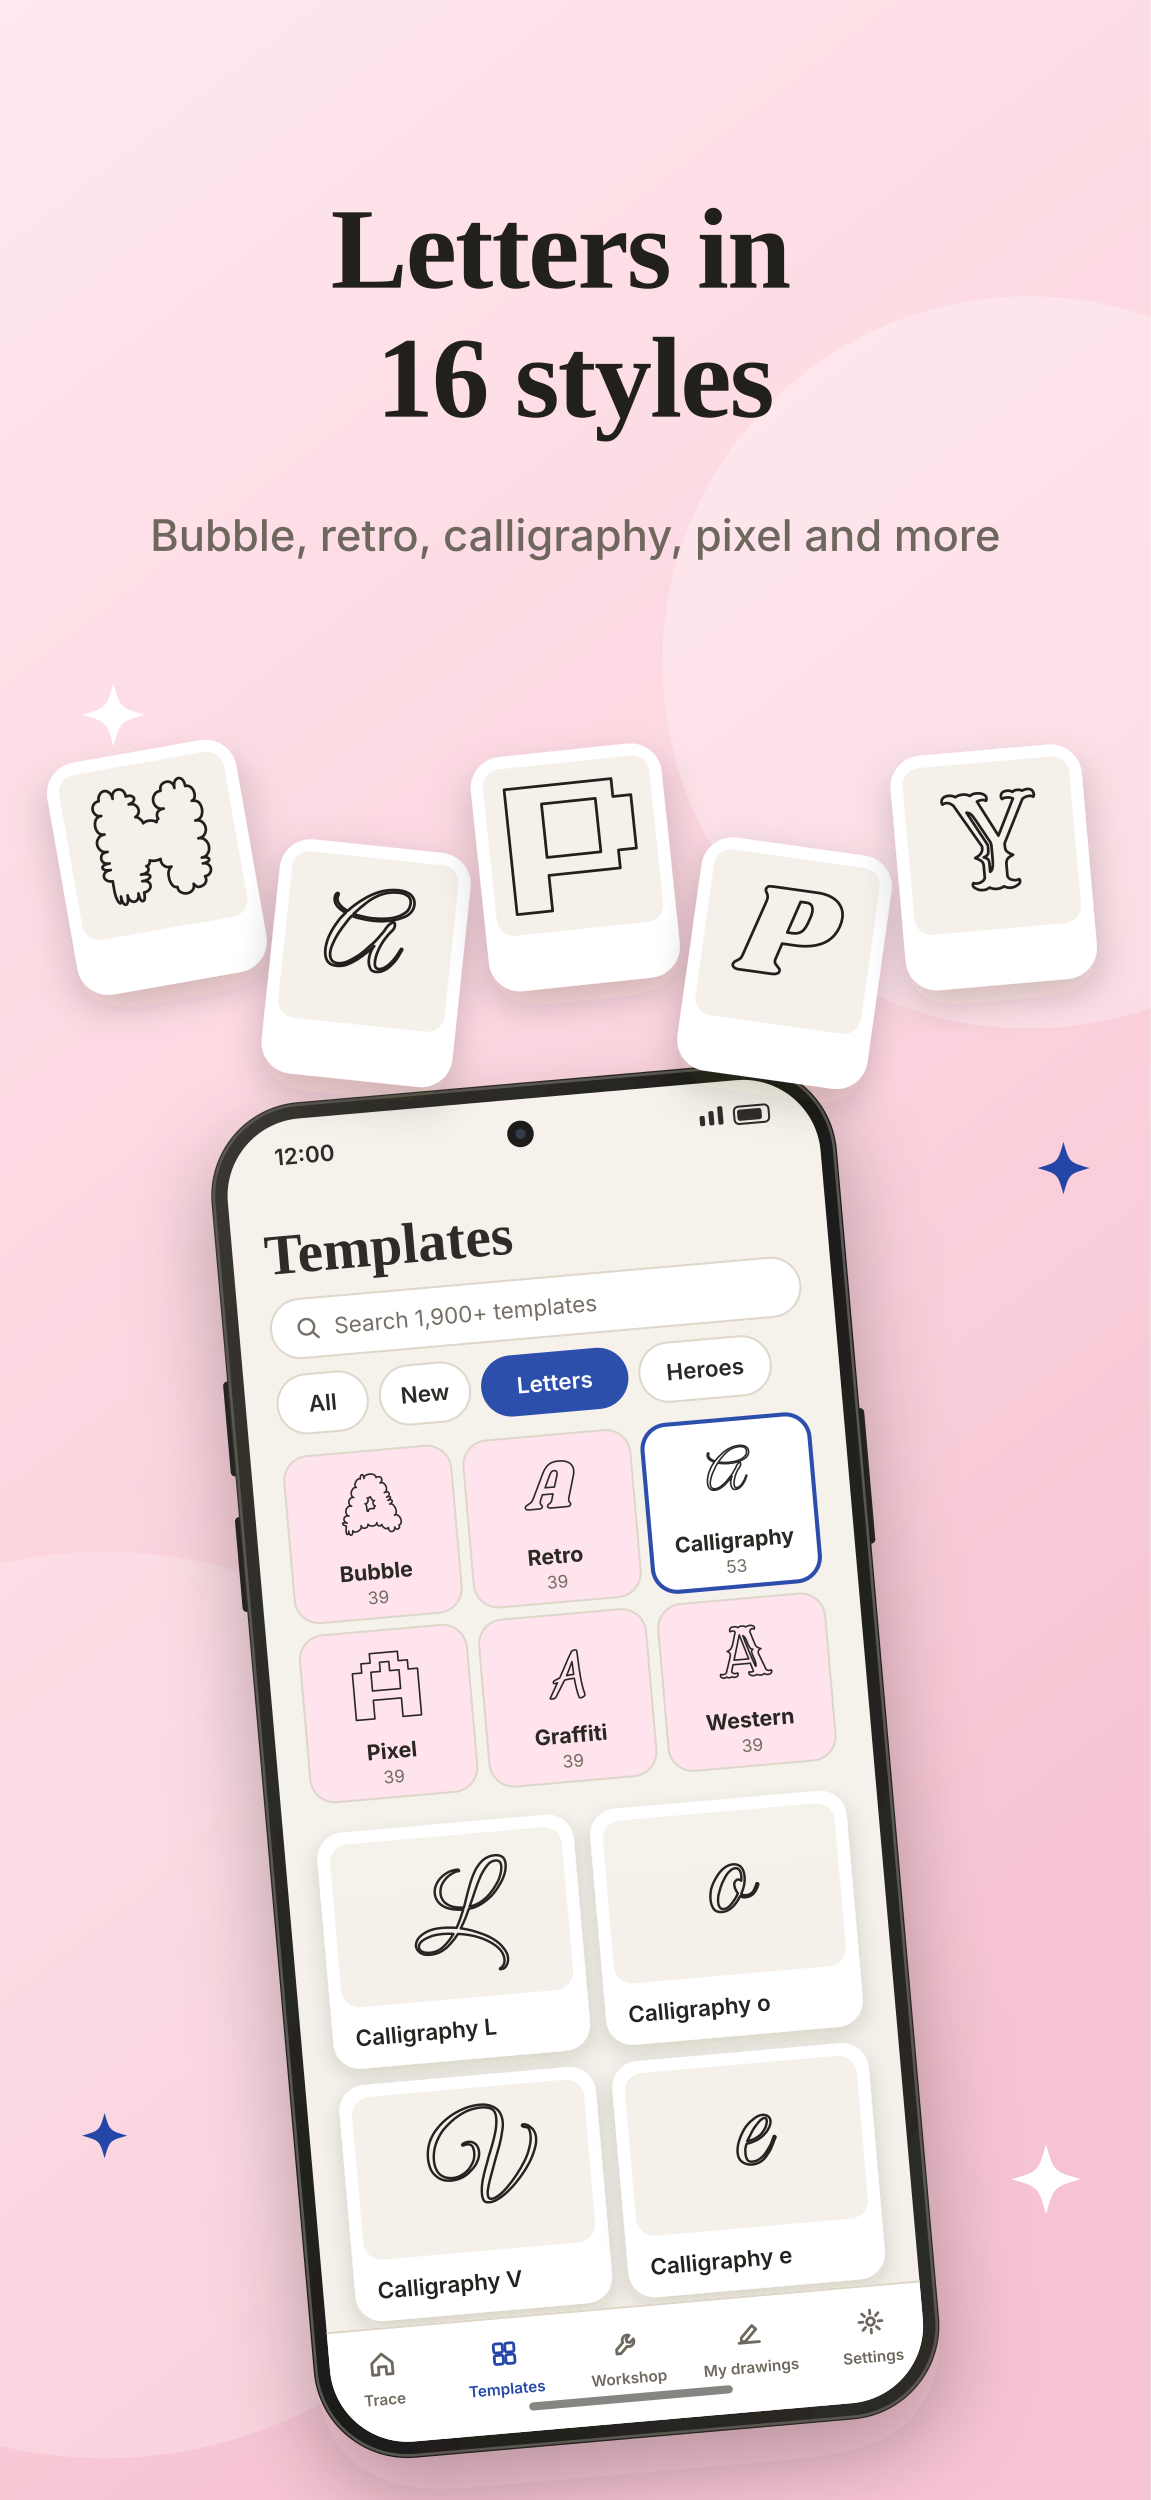
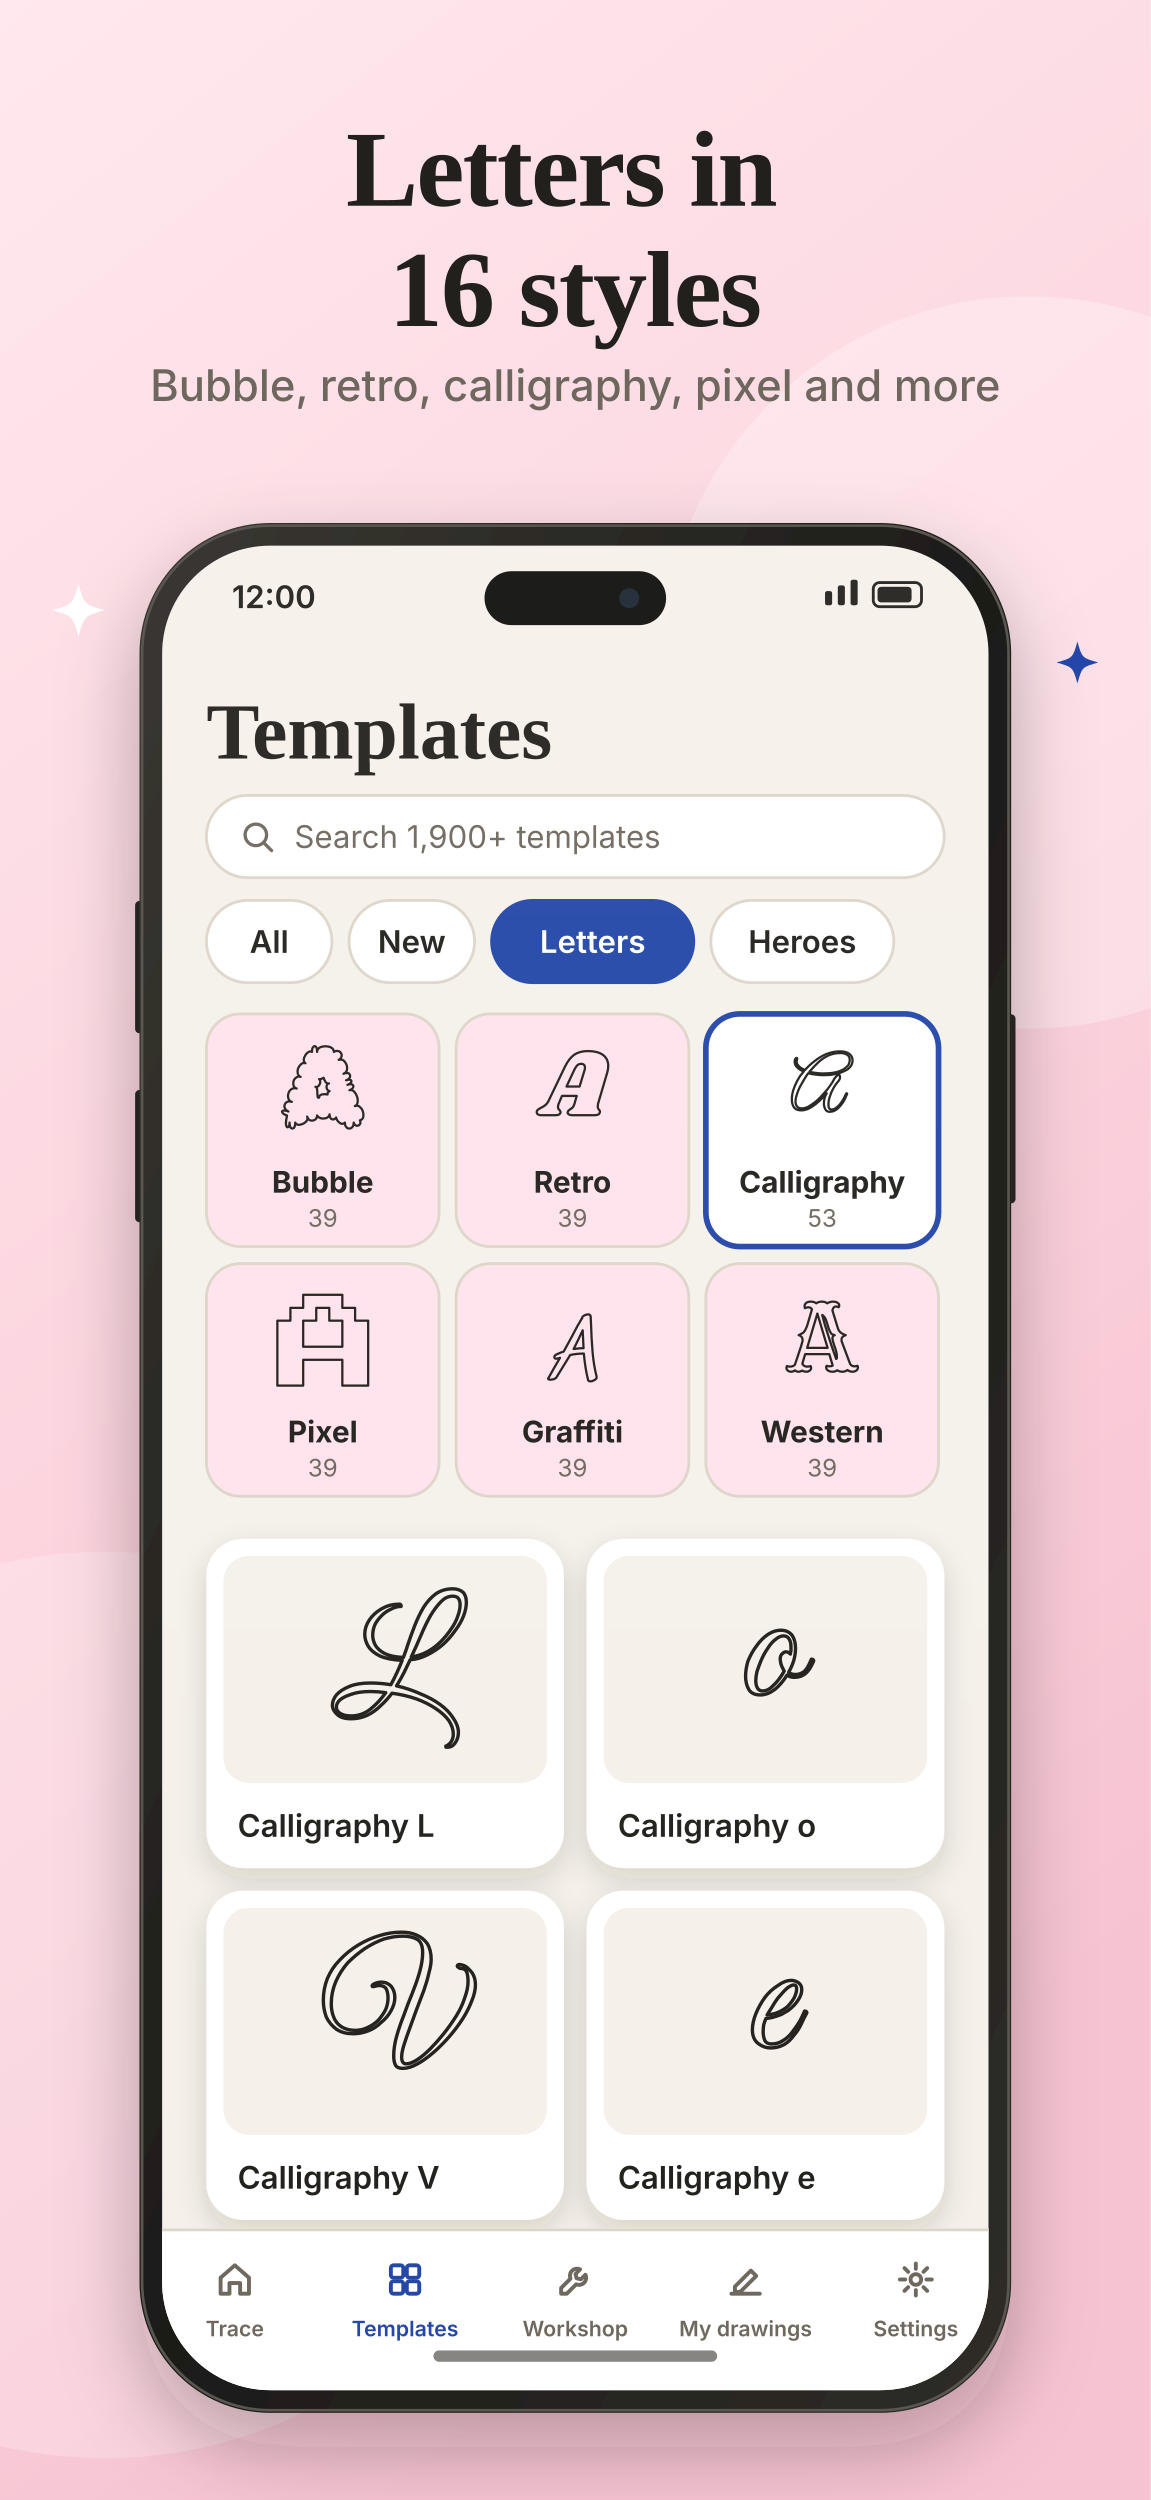
<svg xmlns="http://www.w3.org/2000/svg" width="1320" height="2868" viewBox="0 0 1320 2868">
  <defs>
    <filter id="shPhone" x="-30%" y="-20%" width="160%" height="140%">
      <feDropShadow dx="0" dy="40" stdDeviation="46" flood-color="#22201C" flood-opacity="0.28" />
    </filter>
    <filter id="shCard" x="-30%" y="-30%" width="160%" height="160%">
      <feDropShadow dx="0" dy="18" stdDeviation="22" flood-color="#22201C" flood-opacity="0.20" />
    </filter>
    <filter id="shSoft" x="-30%" y="-30%" width="160%" height="160%">
      <feDropShadow dx="0" dy="8" stdDeviation="10" flood-color="#22201C" flood-opacity="0.16" />
    </filter>
    <filter id="shDeep" x="-30%" y="-30%" width="160%" height="160%">
      <feDropShadow dx="0" dy="26" stdDeviation="30" flood-color="#0B1640" flood-opacity="0.45" />
    </filter>
    <filter id="blurPhoto">
      <feGaussianBlur stdDeviation="2.4" />
    </filter>
    <radialGradient id="camLight" cx="45%" cy="40%" r="80%">
      <stop offset="0" stop-color="#F7F2E8" />
      <stop offset="0.7" stop-color="#E7DFD0" />
      <stop offset="1" stop-color="#CFC5B3" />
    </radialGradient>
    <linearGradient id="glassG" x1="0" y1="0" x2="0" y2="1">
      <stop offset="0" stop-color="#FFFFFF" stop-opacity="0.10" />
      <stop offset="1" stop-color="#FFFFFF" stop-opacity="0" />
    </linearGradient>
    <linearGradient id="bodyG" x1="0" y1="0" x2="1" y2="1">
      <stop offset="0" stop-color="#3A3833" />
      <stop offset="0.5" stop-color="#1D1C19" />
      <stop offset="1" stop-color="#2E2C28" />
    </linearGradient>
    <linearGradient id="pencilG" x1="0" y1="-1" x2="0" y2="1" gradientUnits="objectBoundingBox">
      <stop offset="0" stop-color="#F8CB66" />
      <stop offset="0.5" stop-color="#F2B33D" />
      <stop offset="1" stop-color="#D9932A" />
    </linearGradient>
    <linearGradient id="inkBg" x1="0" y1="0" x2="0" y2="1">
      <stop offset="0" stop-color="#2A50BA" />
      <stop offset="1" stop-color="#2346A8" />
    </linearGradient>
  </defs>
  <linearGradient id="bg1" x1="0" y1="0" x2="0.35" y2="1">
    <stop offset="0" stop-color="#FFE8EE" />
    <stop offset="0.55" stop-color="#FCD5DF" />
    <stop offset="1" stop-color="#F6C3D2" />
  </linearGradient>
  <rect width="1320" height="2868" fill="url(#bg1)" />
  <circle cx="1180" cy="760" r="420" fill="#FFFFFF" opacity="0.28" />
  <circle cx="120" cy="2300" r="520" fill="#FFFFFF" opacity="0.22" />
-   <g transform="rotate(-5 660 2020)">
+   <g transform="rotate(0 660 1684)">
    <clipPath id="scr2">
-       <rect x="318.72" y="1258.24" width="682.56" height="1523.52" rx="89.28" />
+       <rect x="186" y="626" width="948" height="2116" rx="124" />
    </clipPath>
-     <rect x="295" y="1551.712" width="10" height="109.267" rx="5" fill="#2A2925" />
-     <rect x="295" y="1707.808" width="10" height="109.267" rx="5" fill="#2A2925" />
-     <rect x="1015" y="1645.37" width="10" height="156.096" rx="5" fill="#2A2925" />
-     <rect x="300" y="1239.52" width="720" height="1560.96" rx="108" fill="url(#bodyG)" filter="url(#shPhone)" />
-     <rect x="303" y="1242.52" width="714" height="1554.96" rx="105" fill="none" stroke="#5A5750" stroke-width="3" />
+     <rect x="155" y="1033.6" width="10" height="151.76" rx="5" fill="#2A2925" />
+     <rect x="155" y="1250.4" width="10" height="151.76" rx="5" fill="#2A2925" />
+     <rect x="1155" y="1163.68" width="10" height="216.8" rx="5" fill="#2A2925" />
+     <rect x="160" y="600" width="1000" height="2168" rx="150" fill="url(#bodyG)" filter="url(#shPhone)" />
+     <rect x="163" y="603" width="994" height="2162" rx="147" fill="none" stroke="#5A5750" stroke-width="3" />
    <g clip-path="url(#scr2)">
-       <svg x="318.72" y="1258.24" width="682.56" height="1523.52" viewBox="0 0 600 1300" preserveAspectRatio="xMidYMid slice">
+       <svg x="186" y="626" width="948" height="2116" viewBox="0 0 600 1300" preserveAspectRatio="xMidYMid slice">
        <rect width="600" height="1300" fill="#F5F1EA" />
        <text x="58" y="44" font-family="Inter, 'SF Pro Text', Arial, sans-serif" font-weight="600" font-size="22" fill="#22201C">12:00</text>
        <g fill="#22201C">
          <rect x="476" y="32" width="5" height="10" rx="1.5" />
          <rect x="485" y="28" width="5" height="14" rx="1.5" />
          <rect x="494" y="24" width="5" height="18" rx="1.5" />
          <rect x="510" y="26" width="34" height="17" rx="4.5" fill="none" stroke="#22201C" stroke-width="2" />
          <rect x="513" y="29" width="24" height="11" rx="2.5" />
        </g>
        <text x="40" y="150" font-family="Fraunces, Lora, Georgia, 'Times New Roman', serif" font-weight="700" font-size="56" fill="#22201C">Templates</text>
        <rect x="40" y="176" width="520" height="58" rx="29" fill="#FFFFFF" stroke="#DDD5C8" stroke-width="2" />
        <g transform="translate(62 191) scale(1.166667)" fill="none" stroke="#6E675D" stroke-width="2" stroke-linecap="round" stroke-linejoin="round">
          <circle cx="11" cy="11" r="6.5" />
          <path d="m16 16 4.5 4.5" />
        </g>
        <text x="102" y="213" font-family="Inter, 'SF Pro Text', Arial, sans-serif" font-size="22" fill="#6E675D">Search 1,900+ templates</text>
        <rect x="40" y="250" width="88.5" height="58" rx="29" fill="#FFFFFF" stroke="#DDD5C8" stroke-width="2" />
        <text x="84.25" y="287" text-anchor="middle" font-family="Inter, 'SF Pro Text', Arial, sans-serif" font-weight="600" font-size="22" fill="#22201C">All</text>
        <rect x="140.5" y="250" width="88.5" height="58" rx="29" fill="#FFFFFF" stroke="#DDD5C8" stroke-width="2" />
        <text x="184.75" y="287" text-anchor="middle" font-family="Inter, 'SF Pro Text', Arial, sans-serif" font-weight="600" font-size="22" fill="#22201C">New</text>
        <rect x="241" y="250" width="142.5" height="58" rx="29" fill="#2346A8" stroke="#2346A8" stroke-width="2" />
        <text x="312.25" y="287" text-anchor="middle" font-family="Inter, 'SF Pro Text', Arial, sans-serif" font-weight="600" font-size="22" fill="#FFFFFF">Letters</text>
        <rect x="395.5" y="250" width="129" height="58" rx="29" fill="#FFFFFF" stroke="#DDD5C8" stroke-width="2" />
        <text x="460" y="287" text-anchor="middle" font-family="Inter, 'SF Pro Text', Arial, sans-serif" font-weight="600" font-size="22" fill="#22201C">Heroes</text>
        <rect x="40" y="330" width="164" height="164" rx="24" fill="#FFE3EC" stroke="#DDD5C8" stroke-width="2" />
        <svg x="82" y="344" width="80" height="80" viewBox="0 0 400 400" overflow="visible" opacity="1">
          <g fill="none" stroke="#22201C" stroke-width="8" stroke-linecap="round" stroke-linejoin="round">
            <path d="M74 288Q61 284 58 278Q54 273 60 271Q66 269 79 274Q70 270 67 263Q63 256 66 250Q68 243 75 240Q81 237 91 240Q81 237 79 228Q76 219 79 210Q82 200 90 195Q98 190 108 193Q99 190 97 182Q95 175 97 167Q100 158 107 154Q113 149 122 152Q114 149 112 140Q110 132 113 122Q117 113 124 107Q130 101 139 104Q133 100 133 92Q133 85 138 77Q142 69 149 65Q156 60 162 64Q162 50 167 46Q172 41 176 46Q180 50 180 64Q180 56 186 51Q192 46 201 45Q210 43 218 45Q227 46 233 51Q239 56 239 64Q247 59 254 61Q261 62 264 68Q268 73 266 80Q265 87 256 92Q266 89 273 94Q280 100 284 110Q287 119 285 128Q283 137 273 141Q286 136 292 140Q298 145 296 152Q294 160 282 164Q293 160 298 163Q303 165 300 171Q298 176 287 180Q299 176 304 179Q310 183 307 189Q305 195 294 199Q301 197 307 201Q313 205 317 213Q321 220 323 229Q324 238 322 245Q320 252 313 255Q321 252 327 255Q333 259 338 266Q342 273 343 281Q344 290 342 296Q339 303 331 305Q335 315 330 320Q326 325 319 324Q312 323 309 313Q309 324 304 329Q300 334 293 334Q287 334 283 329Q278 324 278 313Q272 319 265 317Q258 314 253 308Q248 302 247 295Q243 301 237 302Q231 302 228 298Q224 293 224 284Q222 293 213 297Q203 300 194 298Q184 295 180 288Q180 297 174 302Q167 307 158 306Q149 304 145 292Q148 300 144 306Q139 313 131 317Q123 321 115 321Q107 321 103 313Q103 327 98 332Q93 336 88 332Q83 327 83 313Q83 323 80 327Q77 331 74 329Q71 326 70 317Q70 307 74 288Z" />
            <path d="M187 225Q187 220 192 216Q197 213 204 213Q211 213 217 214Q216 211 218 207Q221 204 224 202Q218 201 215 195Q212 189 214 183Q215 177 222 175Q215 177 210 170Q205 163 203 155Q200 157 195 159Q191 161 187 160Q192 164 191 171Q190 179 185 184Q180 189 174 187Q179 188 180 195Q181 202 181 209Q181 217 182 222Q183 227 187 225Z" />
          </g>
        </svg>
        <text x="122" y="456" text-anchor="middle" font-family="Inter, 'SF Pro Text', Arial, sans-serif" font-weight="700" font-size="21" fill="#22201C">Bubble</text>
        <text x="122" y="480" text-anchor="middle" font-family="Inter, 'SF Pro Text', Arial, sans-serif" font-size="17" fill="#6E675D">39</text>
        <rect x="216" y="330" width="164" height="164" rx="24" fill="#FFE3EC" stroke="#DDD5C8" stroke-width="2" />
        <svg x="258" y="344" width="80" height="80" viewBox="0 0 400 400" overflow="visible" opacity="1">
          <g fill="none" stroke="#22201C" stroke-width="8" stroke-linecap="round" stroke-linejoin="round">
            <path d="M290 247Q289 252 289 256Q289 260 290 262Q291 265 292 266Q293 268 294 268Q297 272 297 275Q297 276 296 278Q295 283 290 285Q286 287 277 287H198Q191 287 187 284Q183 282 183 278Q183 276 184 274Q185 271 187 270Q189 268 192 266Q198 263 201 259Q204 256 207 247L215 219H163L155 238Q149 250 149 257Q149 261 150 264Q152 266 154 269Q157 271 157 273Q158 275 158 278Q156 283 152 285Q148 287 139 287H89Q82 287 78 284Q74 281 74 276Q74 271 78 268Q81 265 89 261Q99 256 105 251Q111 246 115 238L174 115Q188 87 206 74Q225 61 255 61Q289 61 308 75Q326 89 326 113Q326 124 323 135Z" />
            <path d="M225 186 243 127Q244 123 244 119Q244 113 241 110Q237 106 231 106Q223 106 217 111Q212 116 206 128L179 186Z" />
          </g>
        </svg>
        <text x="298" y="456" text-anchor="middle" font-family="Inter, 'SF Pro Text', Arial, sans-serif" font-weight="700" font-size="21" fill="#22201C">Retro</text>
        <text x="298" y="480" text-anchor="middle" font-family="Inter, 'SF Pro Text', Arial, sans-serif" font-size="17" fill="#6E675D">39</text>
        <rect x="392" y="330" width="164" height="164" rx="24" fill="#FFFFFF" stroke="#2346A8" stroke-width="4" />
        <svg x="434" y="344" width="80" height="80" viewBox="0 0 400 400" overflow="visible" opacity="1">
          <g fill="none" stroke="#22201C" stroke-width="8" stroke-linecap="round" stroke-linejoin="round">
            <path d="M226 275Q215 275 211 266Q206 257 206 246Q206 235 209 225Q212 215 216 210Q209 218 199 228Q189 238 177 248Q164 258 152 264Q139 270 126 270Q109 270 101 260Q93 249 93 231Q93 216 98 199Q103 183 112 166Q117 157 122 149Q128 141 135 133Q127 130 120 125Q112 120 108 114Q103 107 103 98Q103 93 105 89Q107 85 110 85Q112 85 112 88Q112 90 111 92Q110 95 110 98Q110 105 115 111Q120 117 126 121Q133 125 139 128Q155 110 175 95Q194 80 216 71Q239 62 263 62Q284 62 296 71Q307 80 307 94Q307 106 300 115Q293 125 281 130Q270 136 256 140Q242 143 229 145Q216 146 206 146Q192 146 178 144Q164 143 151 139Q144 148 137 160Q129 173 122 186Q115 200 111 213Q106 227 106 238Q106 250 112 257Q118 263 128 263Q140 263 153 256Q166 248 180 237Q193 225 205 211Q218 198 227 184Q237 171 242 160Q247 152 251 149Q255 145 258 145Q260 145 262 147Q263 150 263 153Q263 160 257 167Q248 177 240 191Q232 205 227 221Q222 236 222 250Q222 259 225 263Q228 267 233 267Q240 267 248 262Q255 257 262 249Q269 240 275 230Q280 220 285 210Q286 210 287 210Q288 210 288 212Q283 223 278 234Q272 245 264 254Q256 264 247 269Q238 275 226 275Z" />
            <path d="M204 140Q214 140 226 139Q239 138 251 135Q263 132 274 126Q284 120 291 112Q297 103 297 91Q297 80 288 74Q278 68 264 68Q241 68 221 77Q202 86 186 101Q170 116 155 134Q166 137 178 138Q190 140 204 140Z" />
          </g>
        </svg>
        <text x="474" y="456" text-anchor="middle" font-family="Inter, 'SF Pro Text', Arial, sans-serif" font-weight="700" font-size="21" fill="#22201C">Calligraphy</text>
        <text x="474" y="480" text-anchor="middle" font-family="Inter, 'SF Pro Text', Arial, sans-serif" font-size="17" fill="#6E675D">53</text>
        <rect x="40" y="506" width="164" height="164" rx="24" fill="#FFE3EC" stroke="#DDD5C8" stroke-width="2" />
        <svg x="82" y="520" width="80" height="80" viewBox="0 0 400 400" overflow="visible" opacity="1">
          <g fill="none" stroke="#22201C" stroke-width="8" stroke-linecap="round" stroke-linejoin="round">
            <path d="M269 269V360H360V131H314V86H269V40H131V86H86V131H40V360H131V269Z" />
            <path d="M269 223H131V131H177V86H223V131H269Z" />
          </g>
        </svg>
        <text x="122" y="632" text-anchor="middle" font-family="Inter, 'SF Pro Text', Arial, sans-serif" font-weight="700" font-size="21" fill="#22201C">Pixel</text>
        <text x="122" y="656" text-anchor="middle" font-family="Inter, 'SF Pro Text', Arial, sans-serif" font-size="17" fill="#6E675D">39</text>
        <rect x="216" y="506" width="164" height="164" rx="24" fill="#FFE3EC" stroke="#DDD5C8" stroke-width="2" />
        <svg x="258" y="520" width="80" height="80" viewBox="0 0 400 400" overflow="visible" opacity="1">
          <g fill="none" stroke="#22201C" stroke-width="8" stroke-linecap="round" stroke-linejoin="round">
            <path d="M239 228 236 165Q230 177 218 203Q207 225 204 231Q223 228 239 228Z" />
            <path d="M264 345Q256 345 255 340Q245 301 240 247Q216 247 192 252Q166 294 144 330Q142 334 135 337Q128 339 122 339Q114 339 114 335Q114 334 116 332Q137 294 156 262L151 264Q147 265 143 265Q140 265 138 264Q136 262 136 260Q136 257 138 254Q141 251 146 249Q159 243 169 240Q183 215 200 183Q219 146 232 125Q233 124 234 123L234 122Q234 117 241 113Q248 109 255 109Q263 109 264 116L265 134Q267 199 271 244Q275 289 285 328Q286 333 283 336Q280 340 274 342Q269 345 264 345Z" />
          </g>
        </svg>
        <text x="298" y="632" text-anchor="middle" font-family="Inter, 'SF Pro Text', Arial, sans-serif" font-weight="700" font-size="21" fill="#22201C">Graffiti</text>
        <text x="298" y="656" text-anchor="middle" font-family="Inter, 'SF Pro Text', Arial, sans-serif" font-size="17" fill="#6E675D">39</text>
        <rect x="392" y="506" width="164" height="164" rx="24" fill="#FFE3EC" stroke="#DDD5C8" stroke-width="2" />
        <svg x="434" y="520" width="80" height="80" viewBox="0 0 400 400" overflow="visible" opacity="1">
          <g fill="none" stroke="#22201C" stroke-width="8" stroke-linecap="round" stroke-linejoin="round">
            <path d="M104 306Q98 311 91 311Q83 311 79 307Q74 303 74 298Q74 293 76 291Q80 293 87 293Q94 293 97 291Q101 290 104 286L126 220L129 209Q131 204 131 200Q131 186 117 182Q129 177 135 172Q142 163 147 149L164 91Q159 84 152 84Q145 84 139 87Q138 84 138 81Q138 77 139 74Q141 71 143 69Q149 64 160 64Q172 64 179 70Q187 64 199 64Q211 64 217 70Q228 64 238 64Q248 64 254 68Q260 71 260 78Q260 81 258 84Q254 81 249 81Q239 81 236 95L256 160Q260 172 275 179Q279 181 283 182Q268 187 268 198Q268 202 269 205L299 285Q306 292 313 292Q320 292 324 290Q326 291 326 295Q326 298 325 301Q324 304 321 306Q316 311 306 311Q297 311 289 305Q281 311 271 311Q261 311 253 306Q246 311 237 311Q227 311 221 307Q214 303 214 295Q214 291 216 290Q220 292 224 292Q234 292 237 289L225 249H140L130 283Q136 293 146 293Q155 293 159 291Q161 293 161 298Q161 303 156 307Q151 311 144 311Q136 311 129 307Q124 311 116 311Q109 311 104 306Z" />
            <path d="M219 227 183 106 147 227Z" />
            <path d="M249 266Q252 266 252 260Q252 249 249 238L243 220Q236 199 236 194Q236 185 244 182Q233 180 231 175Q230 173 229 172Q228 171 228 170Q227 168 226 166Q225 163 223 159L214 130Q210 119 203 113Q201 111 200 111Q210 149 214 160Q236 230 241 243Z" />
          </g>
        </svg>
        <text x="474" y="632" text-anchor="middle" font-family="Inter, 'SF Pro Text', Arial, sans-serif" font-weight="700" font-size="21" fill="#22201C">Western</text>
        <text x="474" y="656" text-anchor="middle" font-family="Inter, 'SF Pro Text', Arial, sans-serif" font-size="17" fill="#6E675D">39</text>
        <g filter="url(#shSoft)">
          <rect x="40" y="700" width="252" height="232" rx="26" fill="#FFFFFF" />
        </g>
        <rect x="52" y="712" width="228" height="160" rx="18" fill="#F5F1EA" />
        <svg x="96" y="712" width="160" height="160" viewBox="0 0 400 400" overflow="visible" opacity="1">
          <g fill="none" stroke="#22201C" stroke-width="6" stroke-linecap="round" stroke-linejoin="round">
            <path d="M286 337Q283 337 282 337Q282 336 282 335Q286 334 291 328Q295 322 295 314Q295 302 287 290Q279 279 264 269Q249 259 230 252Q210 245 187 242Q178 254 167 264Q156 275 143 281Q130 287 115 287Q99 287 91 280Q82 272 82 263Q82 254 89 245Q97 236 112 230Q126 224 149 224Q167 224 185 227Q191 216 196 205Q201 194 205 184Q180 183 165 176Q151 169 145 159Q139 149 139 138Q139 125 147 113Q155 101 169 93Q183 85 200 85Q202 85 203 87Q203 88 203 89Q194 89 185 94Q176 98 169 105Q161 113 157 121Q153 130 153 140Q153 149 158 158Q163 166 174 172Q186 178 207 179Q209 173 211 168Q213 163 214 159Q220 141 227 123Q234 105 243 90Q252 76 264 67Q277 58 294 58Q305 58 312 64Q318 70 318 82Q318 93 313 106Q308 119 298 132Q289 145 277 156Q264 167 250 174Q235 182 219 183Q215 191 209 204Q203 216 195 229Q217 234 237 243Q257 251 272 262Q287 273 295 286Q304 299 304 311Q304 322 298 330Q293 337 286 337Z" />
            <path d="M294 71Q283 71 274 80Q264 90 255 105Q246 121 238 140Q230 159 221 178Q236 176 249 169Q262 162 273 151Q283 141 291 129Q299 118 303 106Q307 95 307 86Q307 79 304 75Q301 71 294 71Z" />
            <path d="M89 266Q89 273 95 277Q102 282 115 282Q134 282 149 270Q164 258 176 241Q163 239 149 239Q128 239 115 244Q102 248 95 254Q89 260 89 266Z" />
          </g>
        </svg>
        <text x="62" y="910" font-family="Inter, 'SF Pro Text', Arial, sans-serif" font-weight="600" font-size="22" fill="#22201C">Calligraphy L</text>
        <g filter="url(#shSoft)">
          <rect x="308" y="700" width="252" height="232" rx="26" fill="#FFFFFF" />
        </g>
        <rect x="320" y="712" width="228" height="160" rx="18" fill="#F5F1EA" />
        <svg x="364" y="712" width="160" height="160" viewBox="0 0 400 400" overflow="visible" opacity="1">
          <g fill="none" stroke="#22201C" stroke-width="6" stroke-linecap="round" stroke-linejoin="round">
            <path d="M166 245Q152 245 146 236Q140 226 140 212Q140 200 144 186Q150 171 159 159Q168 146 180 138Q191 131 202 131Q215 131 222 140Q228 149 228 163Q228 173 225 184Q222 194 216 205Q220 209 228 209Q237 209 244 203Q250 197 256 182Q260 182 260 185Q254 200 246 207Q238 214 226 214Q218 214 213 210Q204 225 192 235Q179 245 166 245Z" />
            <path d="M170 238Q178 238 185 232Q193 225 199 217Q205 209 208 203Q203 194 202 189Q201 184 201 182Q201 176 204 173Q208 169 211 169Q215 169 219 173Q219 170 220 167Q220 163 220 160Q220 152 217 147Q214 141 207 141Q200 141 193 147Q185 153 179 163Q172 173 167 185Q163 195 160 204Q158 213 158 220Q158 228 161 233Q164 238 170 238Z" />
          </g>
        </svg>
        <text x="330" y="910" font-family="Inter, 'SF Pro Text', Arial, sans-serif" font-weight="600" font-size="22" fill="#22201C">Calligraphy o</text>
        <g filter="url(#shSoft)">
          <rect x="40" y="948" width="252" height="232" rx="26" fill="#FFFFFF" />
        </g>
        <rect x="52" y="960" width="228" height="160" rx="18" fill="#F5F1EA" />
        <svg x="96" y="960" width="160" height="160" viewBox="0 0 400 400" overflow="visible" opacity="1">
          <g fill="none" stroke="#22201C" stroke-width="6" stroke-linecap="round" stroke-linejoin="round">
            <path d="M256 91Q256 101 252 115Q249 129 243 146Q237 162 230 180Q224 197 218 213Q212 229 208 242Q204 255 204 263Q204 275 212 275Q220 275 231 268Q242 261 254 249Q266 237 278 222Q290 207 300 191Q310 175 315 159Q321 143 321 130Q321 121 319 114Q316 107 309 107Q306 107 304 105Q302 104 302 103Q302 100 306 100Q309 100 314 102Q319 104 323 109Q328 113 331 120Q334 127 334 136Q334 148 328 163Q322 179 312 195Q301 212 288 227Q274 243 260 255Q245 268 232 275Q218 283 206 283Q196 283 193 277Q190 271 190 261Q190 245 195 227Q200 209 208 189Q215 169 223 150Q231 130 236 112Q241 94 241 79Q241 62 232 56Q222 50 206 50Q191 50 173 55Q156 61 139 72Q123 83 109 97Q96 112 88 130Q80 149 80 169Q80 182 84 192Q88 203 97 209Q107 216 122 216Q134 216 144 211Q155 206 163 198Q171 189 176 179Q180 169 180 159Q180 150 177 143Q173 137 165 137Q162 137 158 138Q155 139 153 139Q152 139 152 137Q152 137 153 136Q153 135 154 135Q157 133 161 132Q165 131 168 131Q179 131 186 139Q192 147 192 158Q192 170 185 182Q179 193 168 202Q158 212 145 217Q132 222 118 222Q101 222 89 214Q77 205 71 192Q66 178 66 163Q66 143 73 125Q81 106 95 92Q109 77 127 66Q145 55 165 49Q184 43 204 43Q219 43 230 48Q242 53 249 63Q256 74 256 91Z" />
          </g>
        </svg>
        <text x="62" y="1158" font-family="Inter, 'SF Pro Text', Arial, sans-serif" font-weight="600" font-size="22" fill="#22201C">Calligraphy V</text>
        <g filter="url(#shSoft)">
          <rect x="308" y="948" width="252" height="232" rx="26" fill="#FFFFFF" />
        </g>
        <rect x="320" y="960" width="228" height="160" rx="18" fill="#F5F1EA" />
        <svg x="364" y="960" width="160" height="160" viewBox="0 0 400 400" overflow="visible" opacity="1">
          <g fill="none" stroke="#22201C" stroke-width="6" stroke-linecap="round" stroke-linejoin="round">
            <path d="M184 247Q172 247 162 239Q152 231 152 215Q152 202 158 187Q164 172 174 158Q184 145 197 137Q209 128 221 128Q227 128 233 132Q239 136 239 144Q239 153 233 162Q227 172 215 181Q210 184 203 188Q195 191 188 193Q180 195 176 195Q174 199 172 206Q171 212 171 219Q171 227 174 234Q177 240 186 240Q197 240 206 234Q216 228 223 218Q230 209 236 199Q241 189 244 182Q248 182 248 185Q243 194 238 205Q233 216 225 225Q218 235 208 241Q197 247 184 247Z" />
            <path d="M178 189Q182 189 193 186Q204 182 213 175Q221 167 226 158Q230 149 230 143Q230 136 225 136Q221 136 214 141Q208 146 197 159Q191 167 186 176Q180 185 178 189Z" />
          </g>
        </svg>
        <text x="330" y="1158" font-family="Inter, 'SF Pro Text', Arial, sans-serif" font-weight="600" font-size="22" fill="#22201C">Calligraphy e</text>
        <rect x="0" y="1186" width="600" height="114" fill="#FFFFFF" />
        <rect x="0" y="1186" width="600" height="2" fill="#DDD5C8" />
        <g transform="translate(45 1207) scale(1.25)" fill="none" stroke="#6E675D" stroke-width="2.2" stroke-linecap="round" stroke-linejoin="round">
          <path d="M4 11 12 4l8 7v9h-5v-6H9v6H4z" />
        </g>
        <text x="60" y="1262" text-anchor="middle" font-family="Inter, 'SF Pro Text', Arial, sans-serif" font-weight="600" font-size="15" fill="#6E675D">Trace</text>
        <g transform="translate(165 1207) scale(1.25)" fill="none" stroke="#2346A8" stroke-width="2.2" stroke-linecap="round" stroke-linejoin="round">
          <rect x="4" y="4" width="7" height="7" rx="1.5" />
          <rect x="13" y="4" width="7" height="7" rx="1.5" />
          <rect x="4" y="13" width="7" height="7" rx="1.5" />
          <rect x="13" y="13" width="7" height="7" rx="1.5" />
        </g>
        <text x="180" y="1262" text-anchor="middle" font-family="Inter, 'SF Pro Text', Arial, sans-serif" font-weight="600" font-size="15" fill="#2346A8">Templates</text>
        <g transform="translate(285 1207) scale(1.25)" fill="none" stroke="#6E675D" stroke-width="2.2" stroke-linecap="round" stroke-linejoin="round">
          <path d="M14.7 6.3a4 4 0 0 0-5.4 5.2L4 16.8V20h3.2l5.3-5.3a4 4 0 0 0 5.2-5.4l-2.6 2.6-2.4-.6-.6-2.4z" />
        </g>
        <text x="300" y="1262" text-anchor="middle" font-family="Inter, 'SF Pro Text', Arial, sans-serif" font-weight="600" font-size="15" fill="#6E675D">Workshop</text>
        <g transform="translate(405 1207) scale(1.25)" fill="none" stroke="#6E675D" stroke-width="2.2" stroke-linecap="round" stroke-linejoin="round">
          <path d="M4 20h16M6 16l9-9 3 3-9 9H6z" />
        </g>
        <text x="420" y="1262" text-anchor="middle" font-family="Inter, 'SF Pro Text', Arial, sans-serif" font-weight="600" font-size="15" fill="#6E675D">My drawings</text>
        <g transform="translate(525 1207) scale(1.25)" fill="none" stroke="#6E675D" stroke-width="2.2" stroke-linecap="round" stroke-linejoin="round">
          <circle cx="12" cy="12" r="3" />
          <path d="M12 3v3M12 18v3M3 12h3M18 12h3M5.6 5.6l2.1 2.1M16.3 16.3l2.1 2.1M5.6 18.4l2.1-2.1M16.3 7.7l2.1-2.1" />
        </g>
        <text x="540" y="1262" text-anchor="middle" font-family="Inter, 'SF Pro Text', Arial, sans-serif" font-weight="600" font-size="15" fill="#6E675D">Settings</text>
-         <circle cx="300" cy="34" r="13" fill="#0E0E0C" />
-         <circle cx="300" cy="34" r="5" fill="#25303F" />
+         <rect x="236" y="18" width="128" height="38" rx="19" fill="#0E0E0C" />
+         <circle cx="338" cy="37" r="7" fill="#1B2533" />
        <rect x="200" y="1272" width="200" height="8" rx="4" fill="#22201C" opacity="0.55" />
      </svg>
    </g>
-     <rect x="318.72" y="1258.24" width="682.56" height="1523.52" rx="89.28" fill="url(#glassG)" opacity="0.6" />
+     <rect x="186" y="626" width="948" height="2116" rx="124" fill="url(#glassG)" opacity="0.6" />
  </g>
-   <g transform="translate(70 860) rotate(-10 110 135)">
-     <rect width="220" height="270" rx="36" fill="#FFFFFF" filter="url(#shCard)" />
-     <rect x="14" y="14" width="192" height="192" rx="20" fill="#F5F1EA" />
-     <svg x="20" y="20" width="180" height="180" viewBox="0 0 400 400" overflow="visible" opacity="1">
-       <g fill="none" stroke="#22201C" stroke-width="7" stroke-linecap="round" stroke-linejoin="round">
-         <path d="M83 271Q73 271 68 266Q63 262 63 256Q63 250 68 246Q73 242 83 242Q70 242 65 237Q61 233 65 229Q70 225 83 225Q73 225 68 220Q64 216 64 210Q64 204 68 199Q73 195 83 195Q71 195 66 188Q60 181 60 172Q60 163 66 157Q71 150 83 150Q73 150 68 143Q63 135 63 126Q63 116 68 109Q73 102 83 102Q73 102 69 96Q64 90 64 83Q64 76 69 70Q74 64 83 64Q83 53 89 47Q94 41 101 41Q108 41 113 47Q119 53 119 64Q119 53 124 48Q129 43 136 43Q143 43 148 48Q153 53 153 64Q165 62 170 67Q175 71 172 77Q169 83 157 85Q170 85 175 92Q181 99 179 108Q177 116 168 120Q175 121 179 127Q184 132 185 139Q192 134 203 135Q213 136 219 142Q220 136 225 134Q221 127 225 119Q230 111 243 111Q231 111 226 104Q220 97 220 88Q220 79 226 72Q231 65 243 65Q243 55 248 50Q254 45 261 45Q268 44 274 50Q279 55 279 64Q279 53 283 47Q288 41 293 41Q299 41 303 47Q307 53 307 64Q314 63 319 68Q324 72 326 80Q328 88 326 95Q324 102 317 104Q328 104 334 111Q339 119 339 129Q339 139 334 147Q328 155 317 155Q329 155 334 162Q340 169 340 178Q340 187 334 194Q329 201 317 201Q329 201 334 209Q340 216 340 226Q340 236 334 243Q329 251 317 251Q329 251 333 255Q337 258 333 262Q329 266 317 266Q326 266 330 271Q335 276 335 283Q335 289 330 294Q326 299 317 299Q320 307 317 313Q314 319 308 321Q302 324 295 323Q289 321 285 313Q286 323 279 329Q273 334 265 334Q256 334 250 329Q243 325 243 314Q235 314 231 307Q227 300 226 291Q225 281 227 273Q230 264 237 260Q225 262 218 254Q211 246 213 236Q198 241 185 235Q185 240 182 244Q180 247 174 248Q181 253 177 260Q173 267 157 267Q172 267 177 271Q182 275 177 279Q172 284 157 284Q166 284 171 288Q176 292 176 298Q176 304 171 308Q166 313 157 313Q157 328 154 332Q150 337 146 332Q143 328 142 313Q142 323 138 327Q134 332 128 332Q123 332 119 327Q114 323 114 313Q114 328 110 333Q106 339 101 333Q97 328 97 313Q97 323 95 328Q92 332 90 328Q87 325 84 311Q82 297 83 271Z" />
-       </g>
-     </svg>
-   </g>
-   <g transform="translate(310 970) rotate(6 110 135)">
-     <rect width="220" height="270" rx="36" fill="#FFFFFF" filter="url(#shCard)" />
-     <rect x="14" y="14" width="192" height="192" rx="20" fill="#F5F1EA" />
-     <svg x="20" y="20" width="180" height="180" viewBox="0 0 400 400" overflow="visible" opacity="1">
-       <g fill="none" stroke="#22201C" stroke-width="7" stroke-linecap="round" stroke-linejoin="round">
-         <path d="M226 275Q215 275 211 266Q206 257 206 246Q206 235 209 225Q212 215 216 210Q209 218 199 228Q189 238 177 248Q164 258 152 264Q139 270 126 270Q109 270 101 260Q93 249 93 231Q93 216 98 199Q103 183 112 166Q117 157 122 149Q128 141 135 133Q127 130 120 125Q112 120 108 114Q103 107 103 98Q103 93 105 89Q107 85 110 85Q112 85 112 88Q112 90 111 92Q110 95 110 98Q110 105 115 111Q120 117 126 121Q133 125 139 128Q155 110 175 95Q194 80 216 71Q239 62 263 62Q284 62 296 71Q307 80 307 94Q307 106 300 115Q293 125 281 130Q270 136 256 140Q242 143 229 145Q216 146 206 146Q192 146 178 144Q164 143 151 139Q144 148 137 160Q129 173 122 186Q115 200 111 213Q106 227 106 238Q106 250 112 257Q118 263 128 263Q140 263 153 256Q166 248 180 237Q193 225 205 211Q218 198 227 184Q237 171 242 160Q247 152 251 149Q255 145 258 145Q260 145 262 147Q263 150 263 153Q263 160 257 167Q248 177 240 191Q232 205 227 221Q222 236 222 250Q222 259 225 263Q228 267 233 267Q240 267 248 262Q255 257 262 249Q269 240 275 230Q280 220 285 210Q286 210 287 210Q288 210 288 212Q283 223 278 234Q272 245 264 254Q256 264 247 269Q238 275 226 275Z" />
-         <path d="M204 140Q214 140 226 139Q239 138 251 135Q263 132 274 126Q284 120 291 112Q297 103 297 91Q297 80 288 74Q278 68 264 68Q241 68 221 77Q202 86 186 101Q170 116 155 134Q166 137 178 138Q190 140 204 140Z" />
-       </g>
-     </svg>
-   </g>
-   <g transform="translate(550 860) rotate(-6 110 135)">
-     <rect width="220" height="270" rx="36" fill="#FFFFFF" filter="url(#shCard)" />
-     <rect x="14" y="14" width="192" height="192" rx="20" fill="#F5F1EA" />
-     <svg x="20" y="20" width="180" height="180" viewBox="0 0 400 400" overflow="visible" opacity="1">
-       <g fill="none" stroke="#22201C" stroke-width="7" stroke-linecap="round" stroke-linejoin="round">
-         <path d="M314 269V223H360V86H314V40H40V360H131V269Z" />
-         <path d="M269 223H131V86H269Z" />
-       </g>
-     </svg>
-   </g>
-   <g transform="translate(790 970) rotate(8 110 135)">
-     <rect width="220" height="270" rx="36" fill="#FFFFFF" filter="url(#shCard)" />
-     <rect x="14" y="14" width="192" height="192" rx="20" fill="#F5F1EA" />
-     <svg x="20" y="20" width="180" height="180" viewBox="0 0 400 400" overflow="visible" opacity="1">
-       <g fill="none" stroke="#22201C" stroke-width="7" stroke-linecap="round" stroke-linejoin="round">
-         <path d="M330 121Q330 131 327 142Q318 175 291 191Q263 207 221 207H187L176 247Q175 249 175 253Q175 257 177 260Q180 263 184 267Q188 271 189 272Q190 274 190 276Q190 282 185 284Q180 287 169 287H86Q77 287 73 283Q69 280 70 275Q71 272 73 270Q74 268 78 266Q84 262 87 259Q90 255 92 247L133 104Q134 100 134 96Q134 92 133 90Q132 87 130 84Q127 80 127 77Q127 76 127 74Q129 69 133 67Q138 66 147 66H257Q292 66 311 81Q330 96 330 121Z" />
-         <path d="M252 115Q252 95 234 95H219L196 177H210Q224 177 233 169Q242 160 248 136Q252 124 252 115Z" />
-       </g>
-     </svg>
-   </g>
-   <g transform="translate(1030 860) rotate(-5 110 135)">
-     <rect width="220" height="270" rx="36" fill="#FFFFFF" filter="url(#shCard)" />
-     <rect x="14" y="14" width="192" height="192" rx="20" fill="#F5F1EA" />
-     <svg x="20" y="20" width="180" height="180" viewBox="0 0 400 400" overflow="visible" opacity="1">
-       <g fill="none" stroke="#22201C" stroke-width="7" stroke-linecap="round" stroke-linejoin="round">
-         <path d="M222 306Q214 311 204 311Q193 311 185 306Q177 311 170 311Q164 311 159 310Q154 308 151 306Q143 302 143 296Q143 293 145 291Q148 293 154 293Q160 293 166 290Q172 287 175 281V250Q175 243 172 239Q167 233 155 228Q166 223 169 219Q175 213 175 205V200L111 90Q102 82 95 82Q88 82 84 85Q82 83 82 80Q82 76 83 73Q84 71 87 68Q92 64 101 64Q111 64 118 69Q126 64 137 64Q148 64 155 69Q163 64 170 64Q178 64 182 65Q186 66 190 68Q197 72 197 79Q197 83 195 85Q191 82 187 82Q178 82 172 85L219 176L264 85Q257 81 249 81Q241 81 236 84Q234 81 234 76Q234 71 239 67Q243 64 251 64Q259 64 264 68Q269 64 277 64Q284 64 289 67Q296 64 303 64Q309 64 314 68Q318 73 318 80Q318 83 316 85Q312 82 306 82Q296 82 288 88L233 197V205Q233 213 236 217Q241 223 252 228Q240 233 237 237Q233 243 233 250V281Q235 287 241 290Q247 293 253 293Q259 293 262 291Q264 293 264 296Q264 299 262 302Q260 304 256 306Q249 311 239 311Q230 311 222 306Z" />
-         <path d="M190 266Q198 263 199 241Q199 235 199 228V201Q199 194 196 189L164 131Q157 119 154 116Q149 111 143 111L190 198V206Q190 215 189 219Q187 225 177 228Q188 232 189 237Q190 242 190 248Q190 254 190 258Q190 262 190 266Z" />
-       </g>
-     </svg>
-   </g>
-   <path transform="translate(130 820) rotate(0)" opacity="1" fill="#FFFFFF" d="M0 -36 C 7.92 -7.92 7.92 -7.92 36 0 C 7.92 7.92 7.92 7.92 0 36 C -7.92 7.92 -7.92 7.92 -36 0 C -7.92 -7.92 -7.92 -7.92 0 -36 Z" />
-   <path transform="translate(1220 1340) rotate(0)" opacity="1" fill="#2346A8" d="M0 -30 C 6.6 -6.6 6.6 -6.6 30 0 C 6.6 6.6 6.6 6.6 0 30 C -6.6 6.6 -6.6 6.6 -30 0 C -6.6 -6.6 -6.6 -6.6 0 -30 Z" />
-   <path transform="translate(1200 2500) rotate(0)" opacity="1" fill="#FFFFFF" d="M0 -40 C 8.8 -8.8 8.8 -8.8 40 0 C 8.8 8.8 8.8 8.8 0 40 C -8.8 8.8 -8.8 8.8 -40 0 C -8.8 -8.8 -8.8 -8.8 0 -40 Z" />
-   <path transform="translate(120 2450) rotate(0)" opacity="1" fill="#2346A8" d="M0 -26 C 5.72 -5.72 5.72 -5.72 26 0 C 5.72 5.72 5.72 5.72 0 26 C -5.72 5.72 -5.72 5.72 -26 0 C -5.72 -5.72 -5.72 -5.72 0 -26 Z" />
-   <text text-anchor="middle" font-family="Fraunces, Lora, Georgia, 'Times New Roman', serif" font-weight="600" font-size="132" letter-spacing="-2" fill="#22201C">
-     <tspan x="660" y="330">Letters in</tspan>
-     <tspan x="660" y="478">16 styles</tspan>
+   <path transform="translate(90 700) rotate(0)" opacity="1" fill="#FFFFFF" d="M0 -30 C 6.6 -6.6 6.6 -6.6 30 0 C 6.6 6.6 6.6 6.6 0 30 C -6.6 6.6 -6.6 6.6 -30 0 C -6.6 -6.6 -6.6 -6.6 0 -30 Z" />
+   <path transform="translate(1236 760) rotate(0)" opacity="1" fill="#2346A8" d="M0 -24 C 5.28 -5.28 5.28 -5.28 24 0 C 5.28 5.28 5.28 5.28 0 24 C -5.28 5.28 -5.28 5.28 -24 0 C -5.28 -5.28 -5.28 -5.28 0 -24 Z" />
+   <text text-anchor="middle" font-family="Fraunces, Lora, Georgia, 'Times New Roman', serif" font-weight="600" font-size="124" letter-spacing="-2" fill="#22201C">
+     <tspan x="660" y="236">Letters in</tspan>
+     <tspan x="660" y="374">16 styles</tspan>
  </text>
-   <text x="660" y="632" text-anchor="middle" font-family="Inter, 'SF Pro Text', Arial, sans-serif" font-weight="500" font-size="50" fill="#6E675D">Bubble, retro, calligraphy, pixel and more</text>
+   <text x="660" y="460" text-anchor="middle" font-family="Inter, 'SF Pro Text', Arial, sans-serif" font-weight="500" font-size="50" fill="#6E675D">Bubble, retro, calligraphy, pixel and more</text>
</svg>
